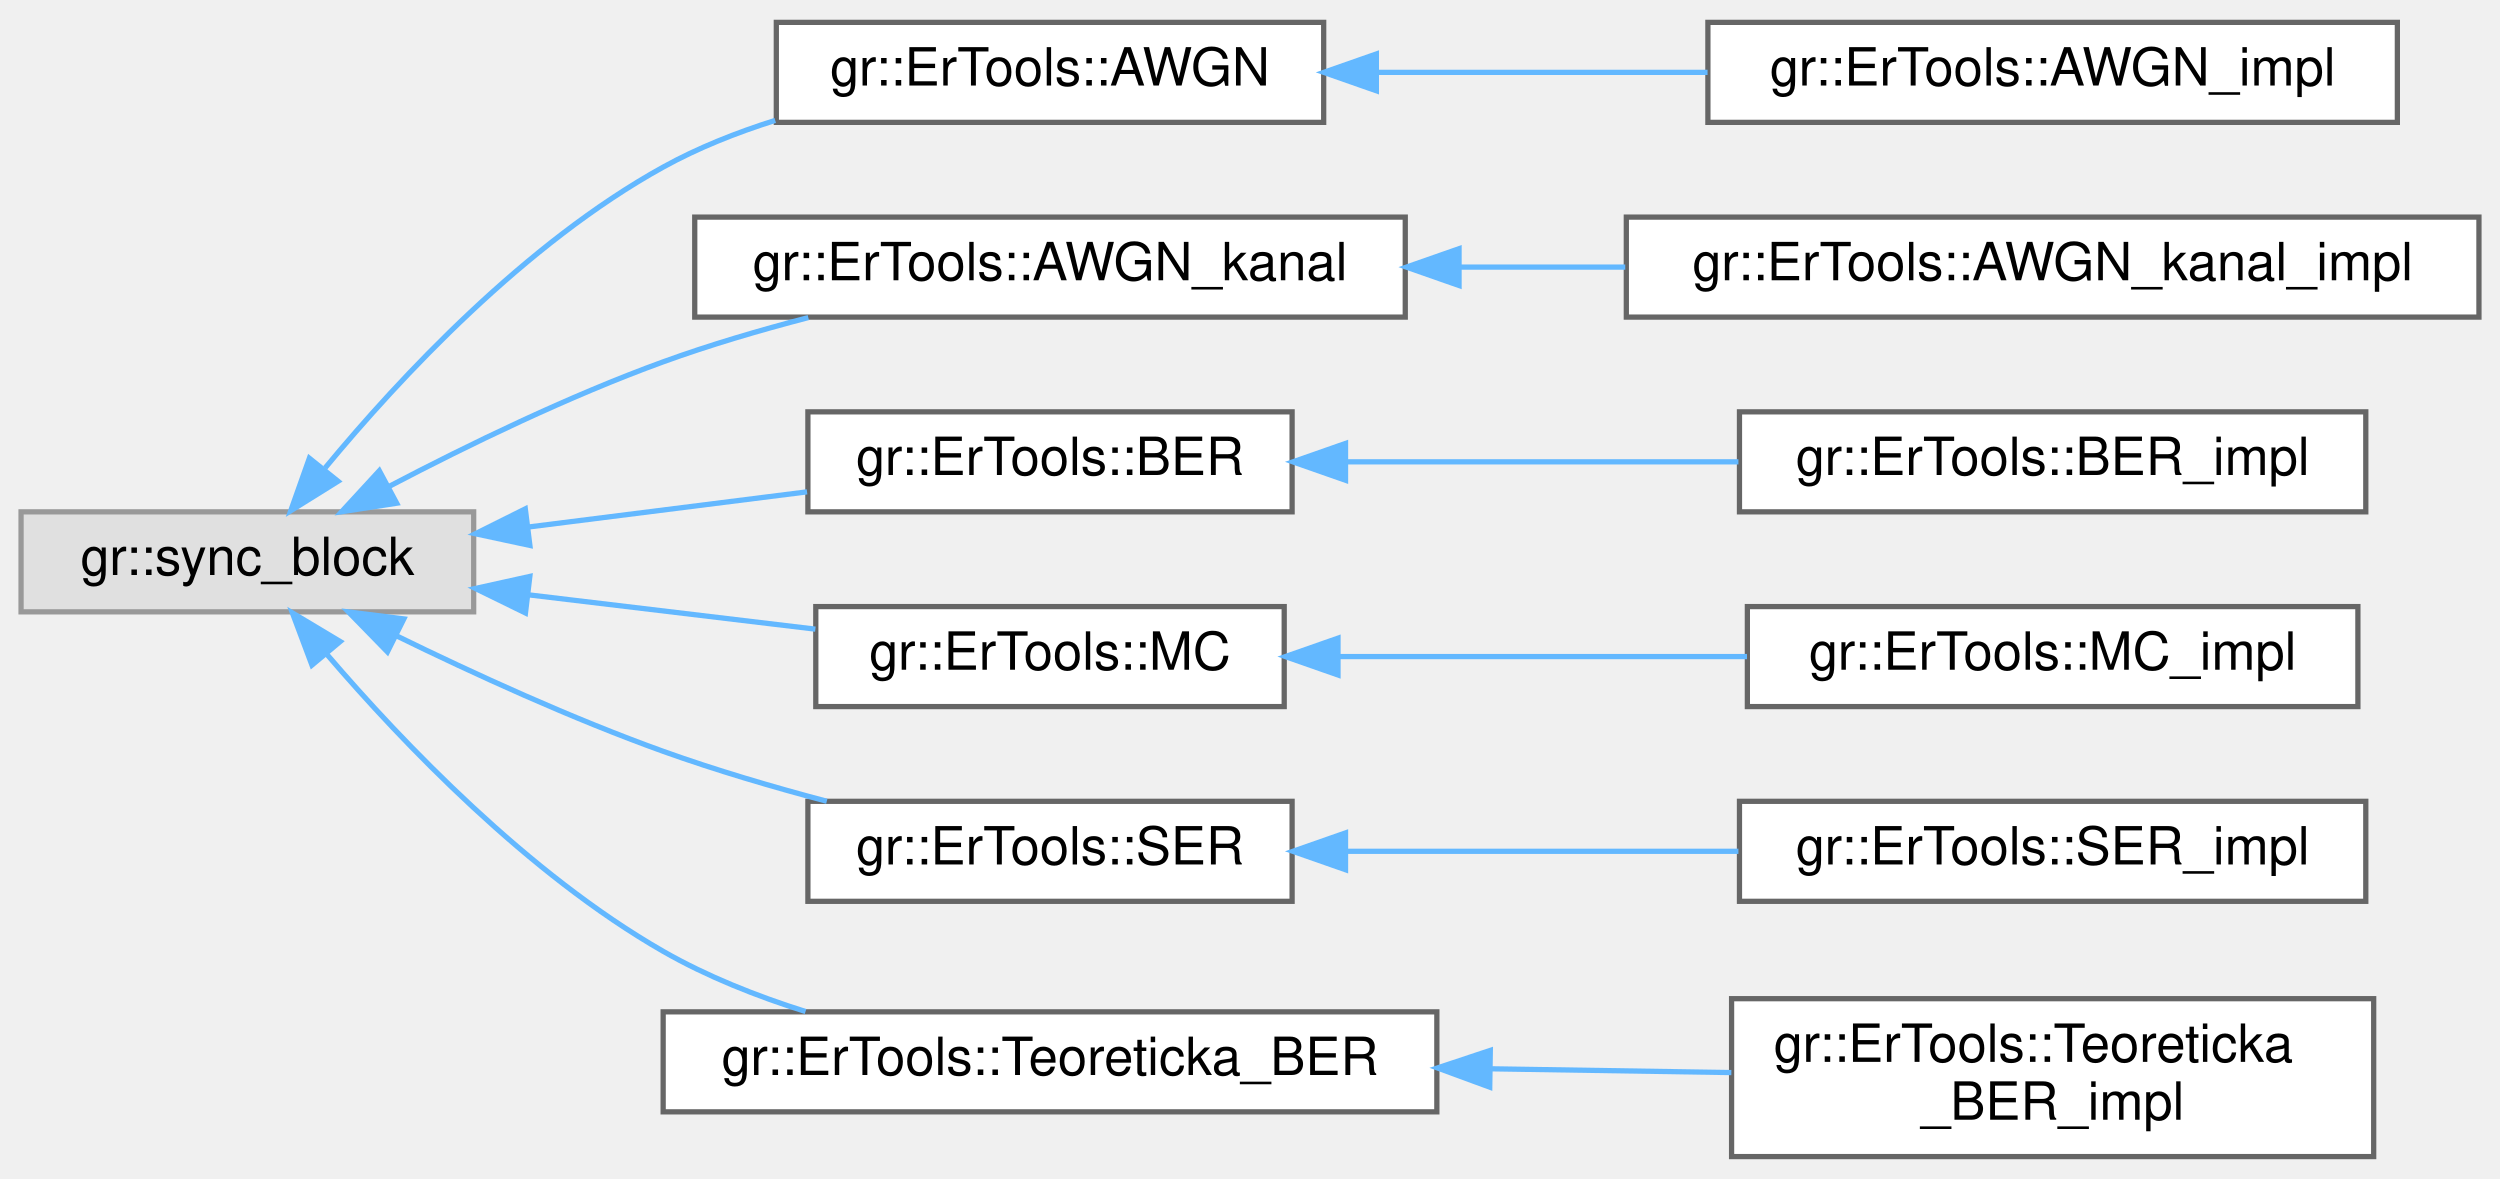
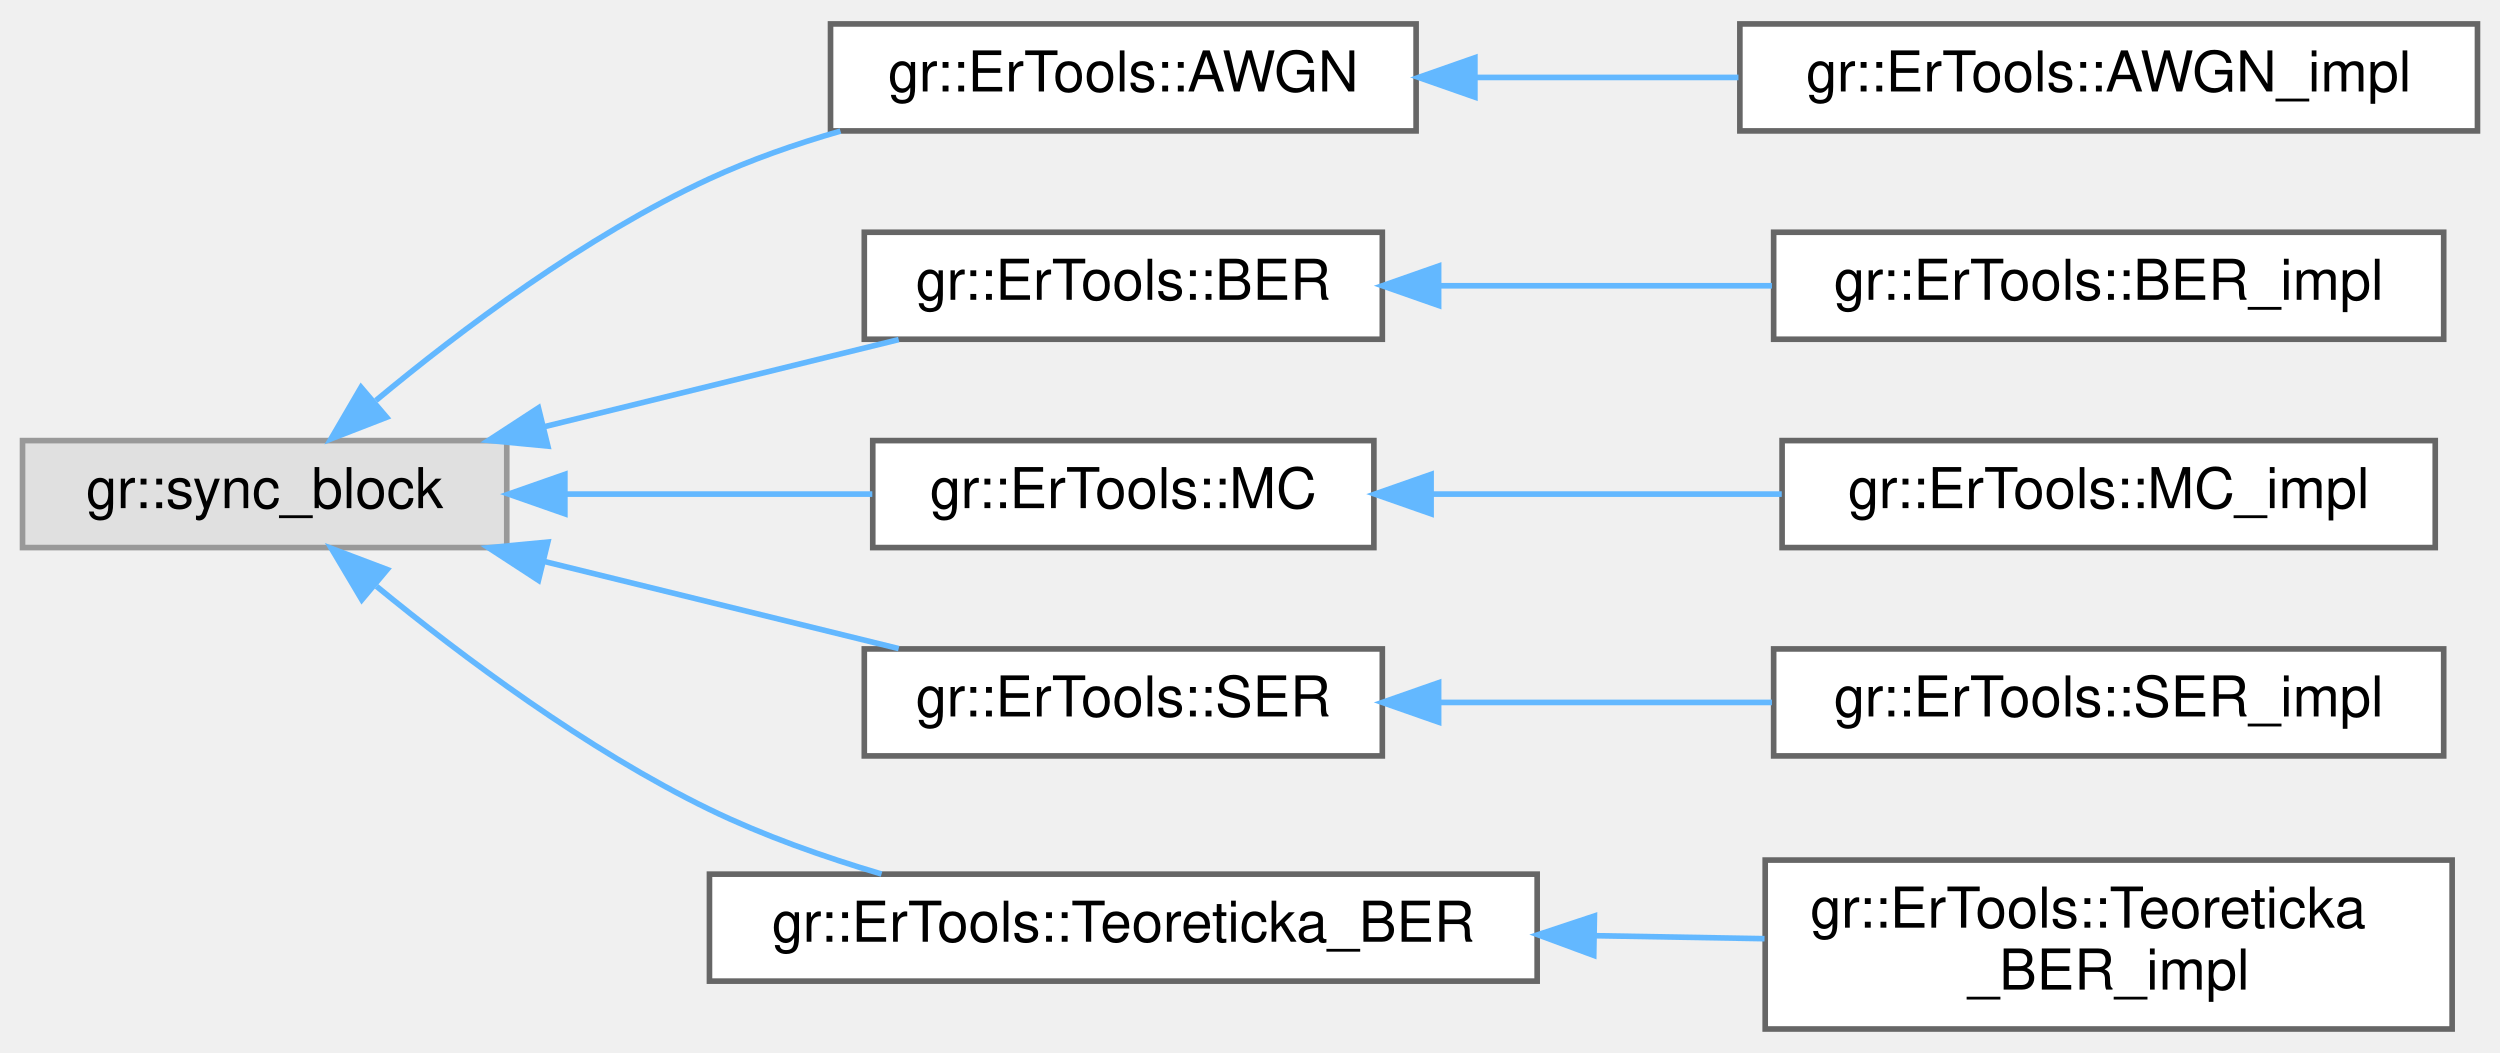
- <svg xmlns="http://www.w3.org/2000/svg" xmlns:xlink="http://www.w3.org/1999/xlink" width="475pt" height="224pt" viewBox="0.00 0.00 475.00 223.50">
-   <g id="graph0" class="graph" transform="scale(1 1) rotate(0) translate(4 219.5)">
+ <svg xmlns="http://www.w3.org/2000/svg" xmlns:xlink="http://www.w3.org/1999/xlink" width="444pt" height="187pt" viewBox="0.00 0.00 444.00 186.50">
+   <g id="graph0" class="graph" transform="scale(1 1) rotate(0) translate(4 182.5)">
    <g id="Node000000" class="node">
      <g id="a_Node000000">
        <a xlink:title=" ">
-           <polygon fill="#e0e0e0" stroke="#999999" points="86,-122.5 0,-122.5 0,-103.5 86,-103.5 86,-122.5" />
-           <text text-anchor="middle" x="43" y="-110.5" font-family="Helvetica,sans-Serif" font-size="10.00">gr::sync_block</text>
+           <polygon fill="#e0e0e0" stroke="#999999" points="86,-104.5 0,-104.5 0,-85.5 86,-85.5 86,-104.5" />
+           <text text-anchor="middle" x="43" y="-92.5" font-family="Helvetica,sans-Serif" font-size="10.00">gr::sync_block</text>
        </a>
      </g>
    </g>
    <g id="Node000001" class="node">
      <g id="a_Node000001">
        <a xlink:href="classgr_1_1ErTools_1_1AWGN.html" target="_top" xlink:title="&lt;+description of block+&gt;">
-           <polygon fill="white" stroke="#666666" points="247.5,-215.5 143.5,-215.5 143.5,-196.5 247.5,-196.5 247.5,-215.5" />
-           <text text-anchor="middle" x="195.5" y="-203.5" font-family="Helvetica,sans-Serif" font-size="10.00">gr::ErTools::AWGN</text>
+           <polygon fill="white" stroke="#666666" points="247.5,-178.5 143.5,-178.5 143.5,-159.5 247.5,-159.5 247.5,-178.5" />
+           <text text-anchor="middle" x="195.5" y="-166.5" font-family="Helvetica,sans-Serif" font-size="10.00">gr::ErTools::AWGN</text>
        </a>
      </g>
    </g>
    <g id="edge1_Node000000_Node000001" class="edge">
      <g id="a_edge1_Node000000_Node000001">
        <a xlink:title=" ">
-           <path fill="none" stroke="#63b8ff" d="M57.78,-130.85C72.02,-148.05 95.81,-173.54 122,-188 128.58,-191.64 135.91,-194.55 143.29,-196.88" />
-           <polygon fill="#63b8ff" stroke="#63b8ff" points="60.23,-128.31 51.24,-122.71 54.78,-132.69 60.23,-128.31" />
+           <path fill="none" stroke="#63b8ff" d="M62.76,-111.62C77.81,-124.13 99.99,-140.83 122,-151 129.3,-154.37 137.31,-157.17 145.27,-159.47" />
+           <polygon fill="#63b8ff" stroke="#63b8ff" points="64.66,-108.64 54.78,-104.81 60.12,-113.96 64.66,-108.64" />
        </a>
      </g>
    </g>
    <g id="Node000003" class="node">
      <g id="a_Node000003">
-         <a xlink:href="classgr_1_1ErTools_1_1AWGN__kanal.html" target="_top" xlink:title="&lt;+description of block+&gt;">
-           <polygon fill="white" stroke="#666666" points="263,-178.5 128,-178.5 128,-159.5 263,-159.5 263,-178.5" />
-           <text text-anchor="middle" x="195.5" y="-166.5" font-family="Helvetica,sans-Serif" font-size="10.00">gr::ErTools::AWGN_kanal</text>
+         <a xlink:href="classgr_1_1ErTools_1_1BER.html" target="_top" xlink:title="&lt;+description of block+&gt;">
+           <polygon fill="white" stroke="#666666" points="241.5,-141.5 149.5,-141.5 149.5,-122.5 241.5,-122.5 241.5,-141.5" />
+           <text text-anchor="middle" x="195.5" y="-129.5" font-family="Helvetica,sans-Serif" font-size="10.00">gr::ErTools::BER</text>
        </a>
      </g>
    </g>
    <g id="edge3_Node000000_Node000003" class="edge">
      <g id="a_edge3_Node000000_Node000003">
        <a xlink:title=" ">
-           <path fill="none" stroke="#63b8ff" d="M70,-127.37C84.89,-135.17 104.11,-144.5 122,-151 130.78,-154.19 140.35,-157.01 149.58,-159.41" />
-           <polygon fill="#63b8ff" stroke="#63b8ff" points="71.37,-124.14 60.9,-122.52 68.07,-130.31 71.37,-124.14" />
+           <path fill="none" stroke="#63b8ff" d="M92.51,-106.93C112.92,-111.94 136.36,-117.71 155.61,-122.44" />
+           <polygon fill="#63b8ff" stroke="#63b8ff" points="93.3,-103.52 82.76,-104.53 91.63,-110.31 93.3,-103.52" />
        </a>
      </g>
    </g>
    <g id="Node000005" class="node">
      <g id="a_Node000005">
-         <a xlink:href="classgr_1_1ErTools_1_1BER.html" target="_top" xlink:title="&lt;+description of block+&gt;">
-           <polygon fill="white" stroke="#666666" points="241.5,-141.5 149.5,-141.5 149.5,-122.5 241.5,-122.5 241.5,-141.5" />
-           <text text-anchor="middle" x="195.5" y="-129.5" font-family="Helvetica,sans-Serif" font-size="10.00">gr::ErTools::BER</text>
+         <a xlink:href="classgr_1_1ErTools_1_1MC.html" target="_top" xlink:title="&lt;+description of block+&gt;">
+           <polygon fill="white" stroke="#666666" points="240,-104.5 151,-104.5 151,-85.5 240,-85.5 240,-104.5" />
+           <text text-anchor="middle" x="195.5" y="-92.5" font-family="Helvetica,sans-Serif" font-size="10.00">gr::ErTools::MC</text>
        </a>
      </g>
    </g>
    <g id="edge5_Node000000_Node000005" class="edge">
      <g id="a_edge5_Node000000_Node000005">
        <a xlink:title=" ">
-           <path fill="none" stroke="#63b8ff" d="M96.26,-119.6C113.55,-121.78 132.63,-124.19 149.34,-126.3" />
-           <polygon fill="#63b8ff" stroke="#63b8ff" points="96.68,-116.12 86.32,-118.34 95.81,-123.07 96.68,-116.12" />
+           <path fill="none" stroke="#63b8ff" d="M96.53,-95C114.3,-95 133.93,-95 150.92,-95" />
+           <polygon fill="#63b8ff" stroke="#63b8ff" points="96.32,-91.5 86.32,-95 96.32,-98.5 96.32,-91.5" />
        </a>
      </g>
    </g>
    <g id="Node000007" class="node">
      <g id="a_Node000007">
-         <a xlink:href="classgr_1_1ErTools_1_1MC.html" target="_top" xlink:title="&lt;+description of block+&gt;">
-           <polygon fill="white" stroke="#666666" points="240,-104.5 151,-104.5 151,-85.5 240,-85.5 240,-104.5" />
-           <text text-anchor="middle" x="195.5" y="-92.5" font-family="Helvetica,sans-Serif" font-size="10.00">gr::ErTools::MC</text>
+         <a xlink:href="classgr_1_1ErTools_1_1SER.html" target="_top" xlink:title="&lt;+description of block+&gt;">
+           <polygon fill="white" stroke="#666666" points="241.5,-67.5 149.5,-67.5 149.5,-48.5 241.5,-48.5 241.5,-67.5" />
+           <text text-anchor="middle" x="195.5" y="-55.5" font-family="Helvetica,sans-Serif" font-size="10.00">gr::ErTools::SER</text>
        </a>
      </g>
    </g>
    <g id="edge7_Node000000_Node000007" class="edge">
      <g id="a_edge7_Node000000_Node000007">
        <a xlink:title=" ">
-           <path fill="none" stroke="#63b8ff" d="M96.53,-106.72C114.3,-104.59 133.93,-102.24 150.92,-100.21" />
-           <polygon fill="#63b8ff" stroke="#63b8ff" points="95.84,-103.28 86.32,-107.94 96.67,-110.23 95.84,-103.28" />
+           <path fill="none" stroke="#63b8ff" d="M92.51,-83.07C112.92,-78.06 136.36,-72.29 155.61,-67.56" />
+           <polygon fill="#63b8ff" stroke="#63b8ff" points="91.63,-79.69 82.76,-85.47 93.3,-86.48 91.63,-79.69" />
        </a>
      </g>
    </g>
    <g id="Node000009" class="node">
      <g id="a_Node000009">
-         <a xlink:href="classgr_1_1ErTools_1_1SER.html" target="_top" xlink:title="&lt;+description of block+&gt;">
-           <polygon fill="white" stroke="#666666" points="241.5,-67.5 149.5,-67.5 149.5,-48.5 241.5,-48.5 241.5,-67.5" />
-           <text text-anchor="middle" x="195.5" y="-55.5" font-family="Helvetica,sans-Serif" font-size="10.00">gr::ErTools::SER</text>
+         <a xlink:href="classgr_1_1ErTools_1_1Teoreticka__BER.html" target="_top" xlink:title="&lt;+description of block+&gt;">
+           <polygon fill="white" stroke="#666666" points="269,-27.5 122,-27.5 122,-8.5 269,-8.5 269,-27.5" />
+           <text text-anchor="middle" x="195.5" y="-15.5" font-family="Helvetica,sans-Serif" font-size="10.00">gr::ErTools::Teoreticka_BER</text>
        </a>
      </g>
    </g>
    <g id="edge9_Node000000_Node000009" class="edge">
      <g id="a_edge9_Node000000_Node000009">
        <a xlink:title=" ">
-           <path fill="none" stroke="#63b8ff" d="M71.28,-98.97C86.04,-91.75 104.73,-83.2 122,-77 131.92,-73.44 142.82,-70.23 153.09,-67.51" />
-           <polygon fill="#63b8ff" stroke="#63b8ff" points="69.61,-95.89 62.21,-103.48 72.73,-102.16 69.61,-95.89" />
-         </a>
-       </g>
-     </g>
-     <g id="Node000011" class="node">
-       <g id="a_Node000011">
-         <a xlink:href="classgr_1_1ErTools_1_1Teoreticka__BER.html" target="_top" xlink:title="&lt;+description of block+&gt;">
-           <polygon fill="white" stroke="#666666" points="269,-27.5 122,-27.5 122,-8.5 269,-8.5 269,-27.5" />
-           <text text-anchor="middle" x="195.5" y="-15.5" font-family="Helvetica,sans-Serif" font-size="10.00">gr::ErTools::Teoreticka_BER</text>
-         </a>
-       </g>
-     </g>
-     <g id="edge11_Node000000_Node000011" class="edge">
-       <g id="a_edge11_Node000000_Node000011">
-         <a xlink:title=" ">
-           <path fill="none" stroke="#63b8ff" d="M58.18,-95.34C72.58,-78.54 96.35,-53.7 122,-39 130.3,-34.24 139.76,-30.49 149.05,-27.56" />
-           <polygon fill="#63b8ff" stroke="#63b8ff" points="55.27,-93.38 51.55,-103.3 60.64,-97.86 55.27,-93.38" />
+           <path fill="none" stroke="#63b8ff" d="M62.87,-78.62C77.98,-66.23 100.19,-49.6 122,-39 131.55,-34.36 142.31,-30.56 152.57,-27.52" />
+           <polygon fill="#63b8ff" stroke="#63b8ff" points="60.26,-76.24 54.85,-85.35 64.76,-81.6 60.26,-76.24" />
        </a>
      </g>
    </g>
    <g id="Node000002" class="node">
      <g id="a_Node000002">
        <a xlink:href="classgr_1_1ErTools_1_1AWGN__impl.html" target="_top" xlink:title=" ">
-           <polygon fill="white" stroke="#666666" points="451.5,-215.5 320.5,-215.5 320.5,-196.5 451.5,-196.5 451.5,-215.5" />
-           <text text-anchor="middle" x="386" y="-203.5" font-family="Helvetica,sans-Serif" font-size="10.00">gr::ErTools::AWGN_impl</text>
+           <polygon fill="white" stroke="#666666" points="436,-178.5 305,-178.5 305,-159.5 436,-159.5 436,-178.5" />
+           <text text-anchor="middle" x="370.5" y="-166.5" font-family="Helvetica,sans-Serif" font-size="10.00">gr::ErTools::AWGN_impl</text>
        </a>
      </g>
    </g>
    <g id="edge2_Node000001_Node000002" class="edge">
      <g id="a_edge2_Node000001_Node000002">
        <a xlink:title=" ">
-           <path fill="none" stroke="#63b8ff" d="M257.77,-206C277.82,-206 300.15,-206 320.44,-206" />
-           <polygon fill="#63b8ff" stroke="#63b8ff" points="257.51,-202.5 247.51,-206 257.51,-209.5 257.51,-202.5" />
+           <path fill="none" stroke="#63b8ff" d="M258.19,-169C273.3,-169 289.5,-169 304.75,-169" />
+           <polygon fill="#63b8ff" stroke="#63b8ff" points="257.94,-165.5 247.94,-169 257.94,-172.5 257.94,-165.5" />
        </a>
      </g>
    </g>
    <g id="Node000004" class="node">
      <g id="a_Node000004">
-         <a xlink:href="classgr_1_1ErTools_1_1AWGN__kanal__impl.html" target="_top" xlink:title=" ">
-           <polygon fill="white" stroke="#666666" points="467,-178.5 305,-178.5 305,-159.5 467,-159.5 467,-178.5" />
-           <text text-anchor="middle" x="386" y="-166.5" font-family="Helvetica,sans-Serif" font-size="10.00">gr::ErTools::AWGN_kanal_impl</text>
+         <a xlink:href="classgr_1_1ErTools_1_1BER__impl.html" target="_top" xlink:title=" ">
+           <polygon fill="white" stroke="#666666" points="430,-141.5 311,-141.5 311,-122.5 430,-122.5 430,-141.5" />
+           <text text-anchor="middle" x="370.5" y="-129.5" font-family="Helvetica,sans-Serif" font-size="10.00">gr::ErTools::BER_impl</text>
        </a>
      </g>
    </g>
    <g id="edge4_Node000003_Node000004" class="edge">
      <g id="a_edge4_Node000003_Node000004">
        <a xlink:title=" ">
-           <path fill="none" stroke="#63b8ff" d="M273.45,-169C283.78,-169 294.41,-169 304.8,-169" />
-           <polygon fill="#63b8ff" stroke="#63b8ff" points="273.22,-165.5 263.22,-169 273.22,-172.5 273.22,-165.5" />
+           <path fill="none" stroke="#63b8ff" d="M251.69,-132C270.51,-132 291.61,-132 310.7,-132" />
+           <polygon fill="#63b8ff" stroke="#63b8ff" points="251.5,-128.5 241.5,-132 251.5,-135.5 251.5,-128.5" />
        </a>
      </g>
    </g>
    <g id="Node000006" class="node">
      <g id="a_Node000006">
-         <a xlink:href="classgr_1_1ErTools_1_1BER__impl.html" target="_top" xlink:title=" ">
-           <polygon fill="white" stroke="#666666" points="445.5,-141.5 326.5,-141.5 326.5,-122.5 445.5,-122.5 445.5,-141.5" />
-           <text text-anchor="middle" x="386" y="-129.5" font-family="Helvetica,sans-Serif" font-size="10.00">gr::ErTools::BER_impl</text>
+         <a xlink:href="classgr_1_1ErTools_1_1MC__impl.html" target="_top" xlink:title=" ">
+           <polygon fill="white" stroke="#666666" points="428.5,-104.5 312.5,-104.5 312.5,-85.5 428.5,-85.5 428.5,-104.5" />
+           <text text-anchor="middle" x="370.5" y="-92.5" font-family="Helvetica,sans-Serif" font-size="10.00">gr::ErTools::MC_impl</text>
        </a>
      </g>
    </g>
    <g id="edge6_Node000005_Node000006" class="edge">
      <g id="a_edge6_Node000005_Node000006">
        <a xlink:title=" ">
-           <path fill="none" stroke="#63b8ff" d="M251.77,-132C275.19,-132 302.52,-132 326.3,-132" />
-           <polygon fill="#63b8ff" stroke="#63b8ff" points="251.65,-128.5 241.65,-132 251.65,-135.5 251.65,-128.5" />
+           <path fill="none" stroke="#63b8ff" d="M250.21,-95C269.97,-95 292.4,-95 312.44,-95" />
+           <polygon fill="#63b8ff" stroke="#63b8ff" points="250.16,-91.5 240.16,-95 250.16,-98.5 250.16,-91.5" />
        </a>
      </g>
    </g>
    <g id="Node000008" class="node">
      <g id="a_Node000008">
-         <a xlink:href="classgr_1_1ErTools_1_1MC__impl.html" target="_top" xlink:title=" ">
-           <polygon fill="white" stroke="#666666" points="444,-104.5 328,-104.5 328,-85.5 444,-85.5 444,-104.5" />
-           <text text-anchor="middle" x="386" y="-92.5" font-family="Helvetica,sans-Serif" font-size="10.00">gr::ErTools::MC_impl</text>
+         <a xlink:href="classgr_1_1ErTools_1_1SER__impl.html" target="_top" xlink:title=" ">
+           <polygon fill="white" stroke="#666666" points="430,-67.5 311,-67.5 311,-48.5 430,-48.5 430,-67.5" />
+           <text text-anchor="middle" x="370.5" y="-55.5" font-family="Helvetica,sans-Serif" font-size="10.00">gr::ErTools::SER_impl</text>
        </a>
      </g>
    </g>
    <g id="edge8_Node000007_Node000008" class="edge">
      <g id="a_edge8_Node000007_Node000008">
        <a xlink:title=" ">
-           <path fill="none" stroke="#63b8ff" d="M250.33,-95C274.6,-95 303.29,-95 327.93,-95" />
-           <polygon fill="#63b8ff" stroke="#63b8ff" points="250.22,-91.5 240.22,-95 250.22,-98.5 250.22,-91.5" />
+           <path fill="none" stroke="#63b8ff" d="M251.69,-58C270.51,-58 291.61,-58 310.7,-58" />
+           <polygon fill="#63b8ff" stroke="#63b8ff" points="251.5,-54.5 241.5,-58 251.5,-61.5 251.5,-54.5" />
        </a>
      </g>
    </g>
    <g id="Node000010" class="node">
      <g id="a_Node000010">
-         <a xlink:href="classgr_1_1ErTools_1_1SER__impl.html" target="_top" xlink:title=" ">
-           <polygon fill="white" stroke="#666666" points="445.5,-67.5 326.5,-67.5 326.5,-48.5 445.5,-48.5 445.5,-67.5" />
-           <text text-anchor="middle" x="386" y="-55.5" font-family="Helvetica,sans-Serif" font-size="10.00">gr::ErTools::SER_impl</text>
+         <a xlink:href="classgr_1_1ErTools_1_1Teoreticka__BER__impl.html" target="_top" xlink:title=" ">
+           <polygon fill="white" stroke="#666666" points="431.5,-30 309.5,-30 309.5,0 431.5,0 431.5,-30" />
+           <text text-anchor="start" x="317.5" y="-18" font-family="Helvetica,sans-Serif" font-size="10.00">gr::ErTools::Teoreticka</text>
+           <text text-anchor="middle" x="370.5" y="-7" font-family="Helvetica,sans-Serif" font-size="10.00">_BER_impl</text>
        </a>
      </g>
    </g>
    <g id="edge10_Node000009_Node000010" class="edge">
      <g id="a_edge10_Node000009_Node000010">
        <a xlink:title=" ">
-           <path fill="none" stroke="#63b8ff" d="M251.77,-58C275.19,-58 302.52,-58 326.3,-58" />
-           <polygon fill="#63b8ff" stroke="#63b8ff" points="251.65,-54.5 241.65,-58 251.65,-61.5 251.65,-54.5" />
-         </a>
-       </g>
-     </g>
-     <g id="Node000012" class="node">
-       <g id="a_Node000012">
-         <a xlink:href="classgr_1_1ErTools_1_1Teoreticka__BER__impl.html" target="_top" xlink:title=" ">
-           <polygon fill="white" stroke="#666666" points="447,-30 325,-30 325,0 447,0 447,-30" />
-           <text text-anchor="start" x="333" y="-18" font-family="Helvetica,sans-Serif" font-size="10.00">gr::ErTools::Teoreticka</text>
-           <text text-anchor="middle" x="386" y="-7" font-family="Helvetica,sans-Serif" font-size="10.00">_BER_impl</text>
-         </a>
-       </g>
-     </g>
-     <g id="edge12_Node000011_Node000012" class="edge">
-       <g id="a_edge12_Node000011_Node000012">
-         <a xlink:title=" ">
-           <path fill="none" stroke="#63b8ff" d="M279.16,-16.68C294.57,-16.44 310.39,-16.19 324.96,-15.96" />
-           <polygon fill="#63b8ff" stroke="#63b8ff" points="279.05,-13.19 269.11,-16.84 279.16,-20.18 279.05,-13.19" />
+           <path fill="none" stroke="#63b8ff" d="M279.24,-16.57C289.4,-16.39 299.64,-16.21 309.38,-16.04" />
+           <polygon fill="#63b8ff" stroke="#63b8ff" points="279.05,-13.07 269.12,-16.74 279.17,-20.07 279.05,-13.07" />
        </a>
      </g>
    </g>
  </g>
</svg>
